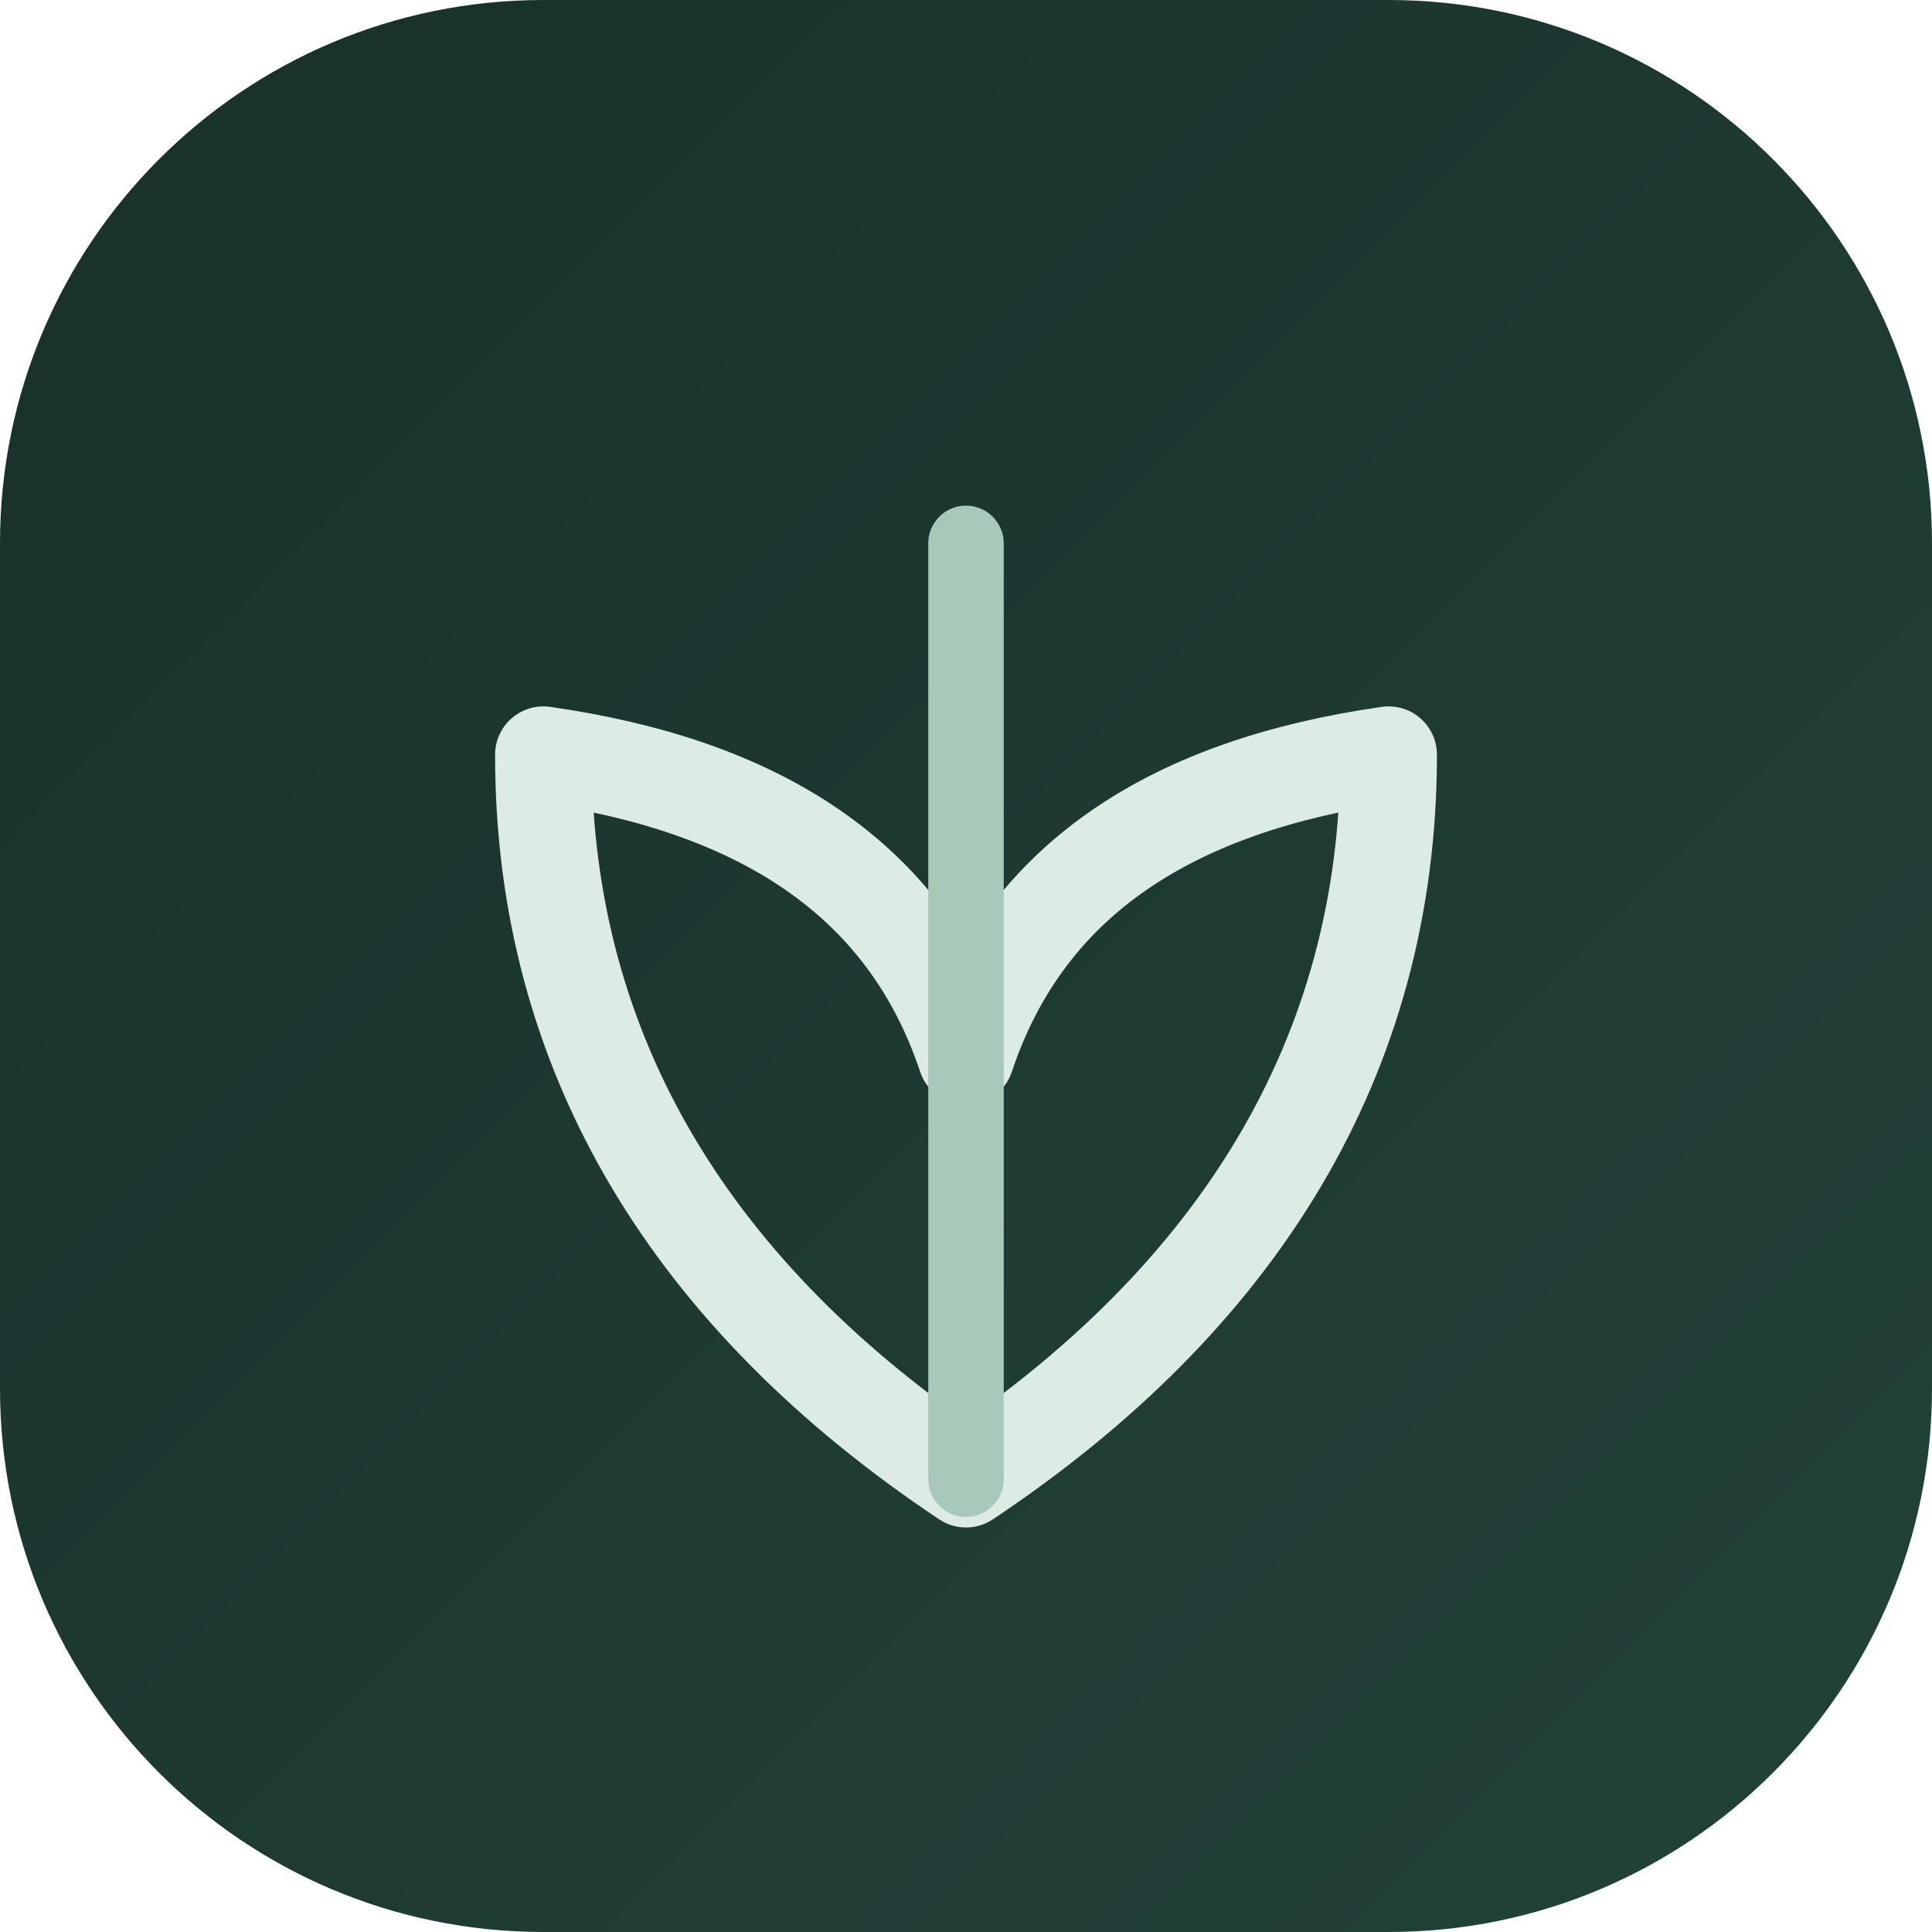
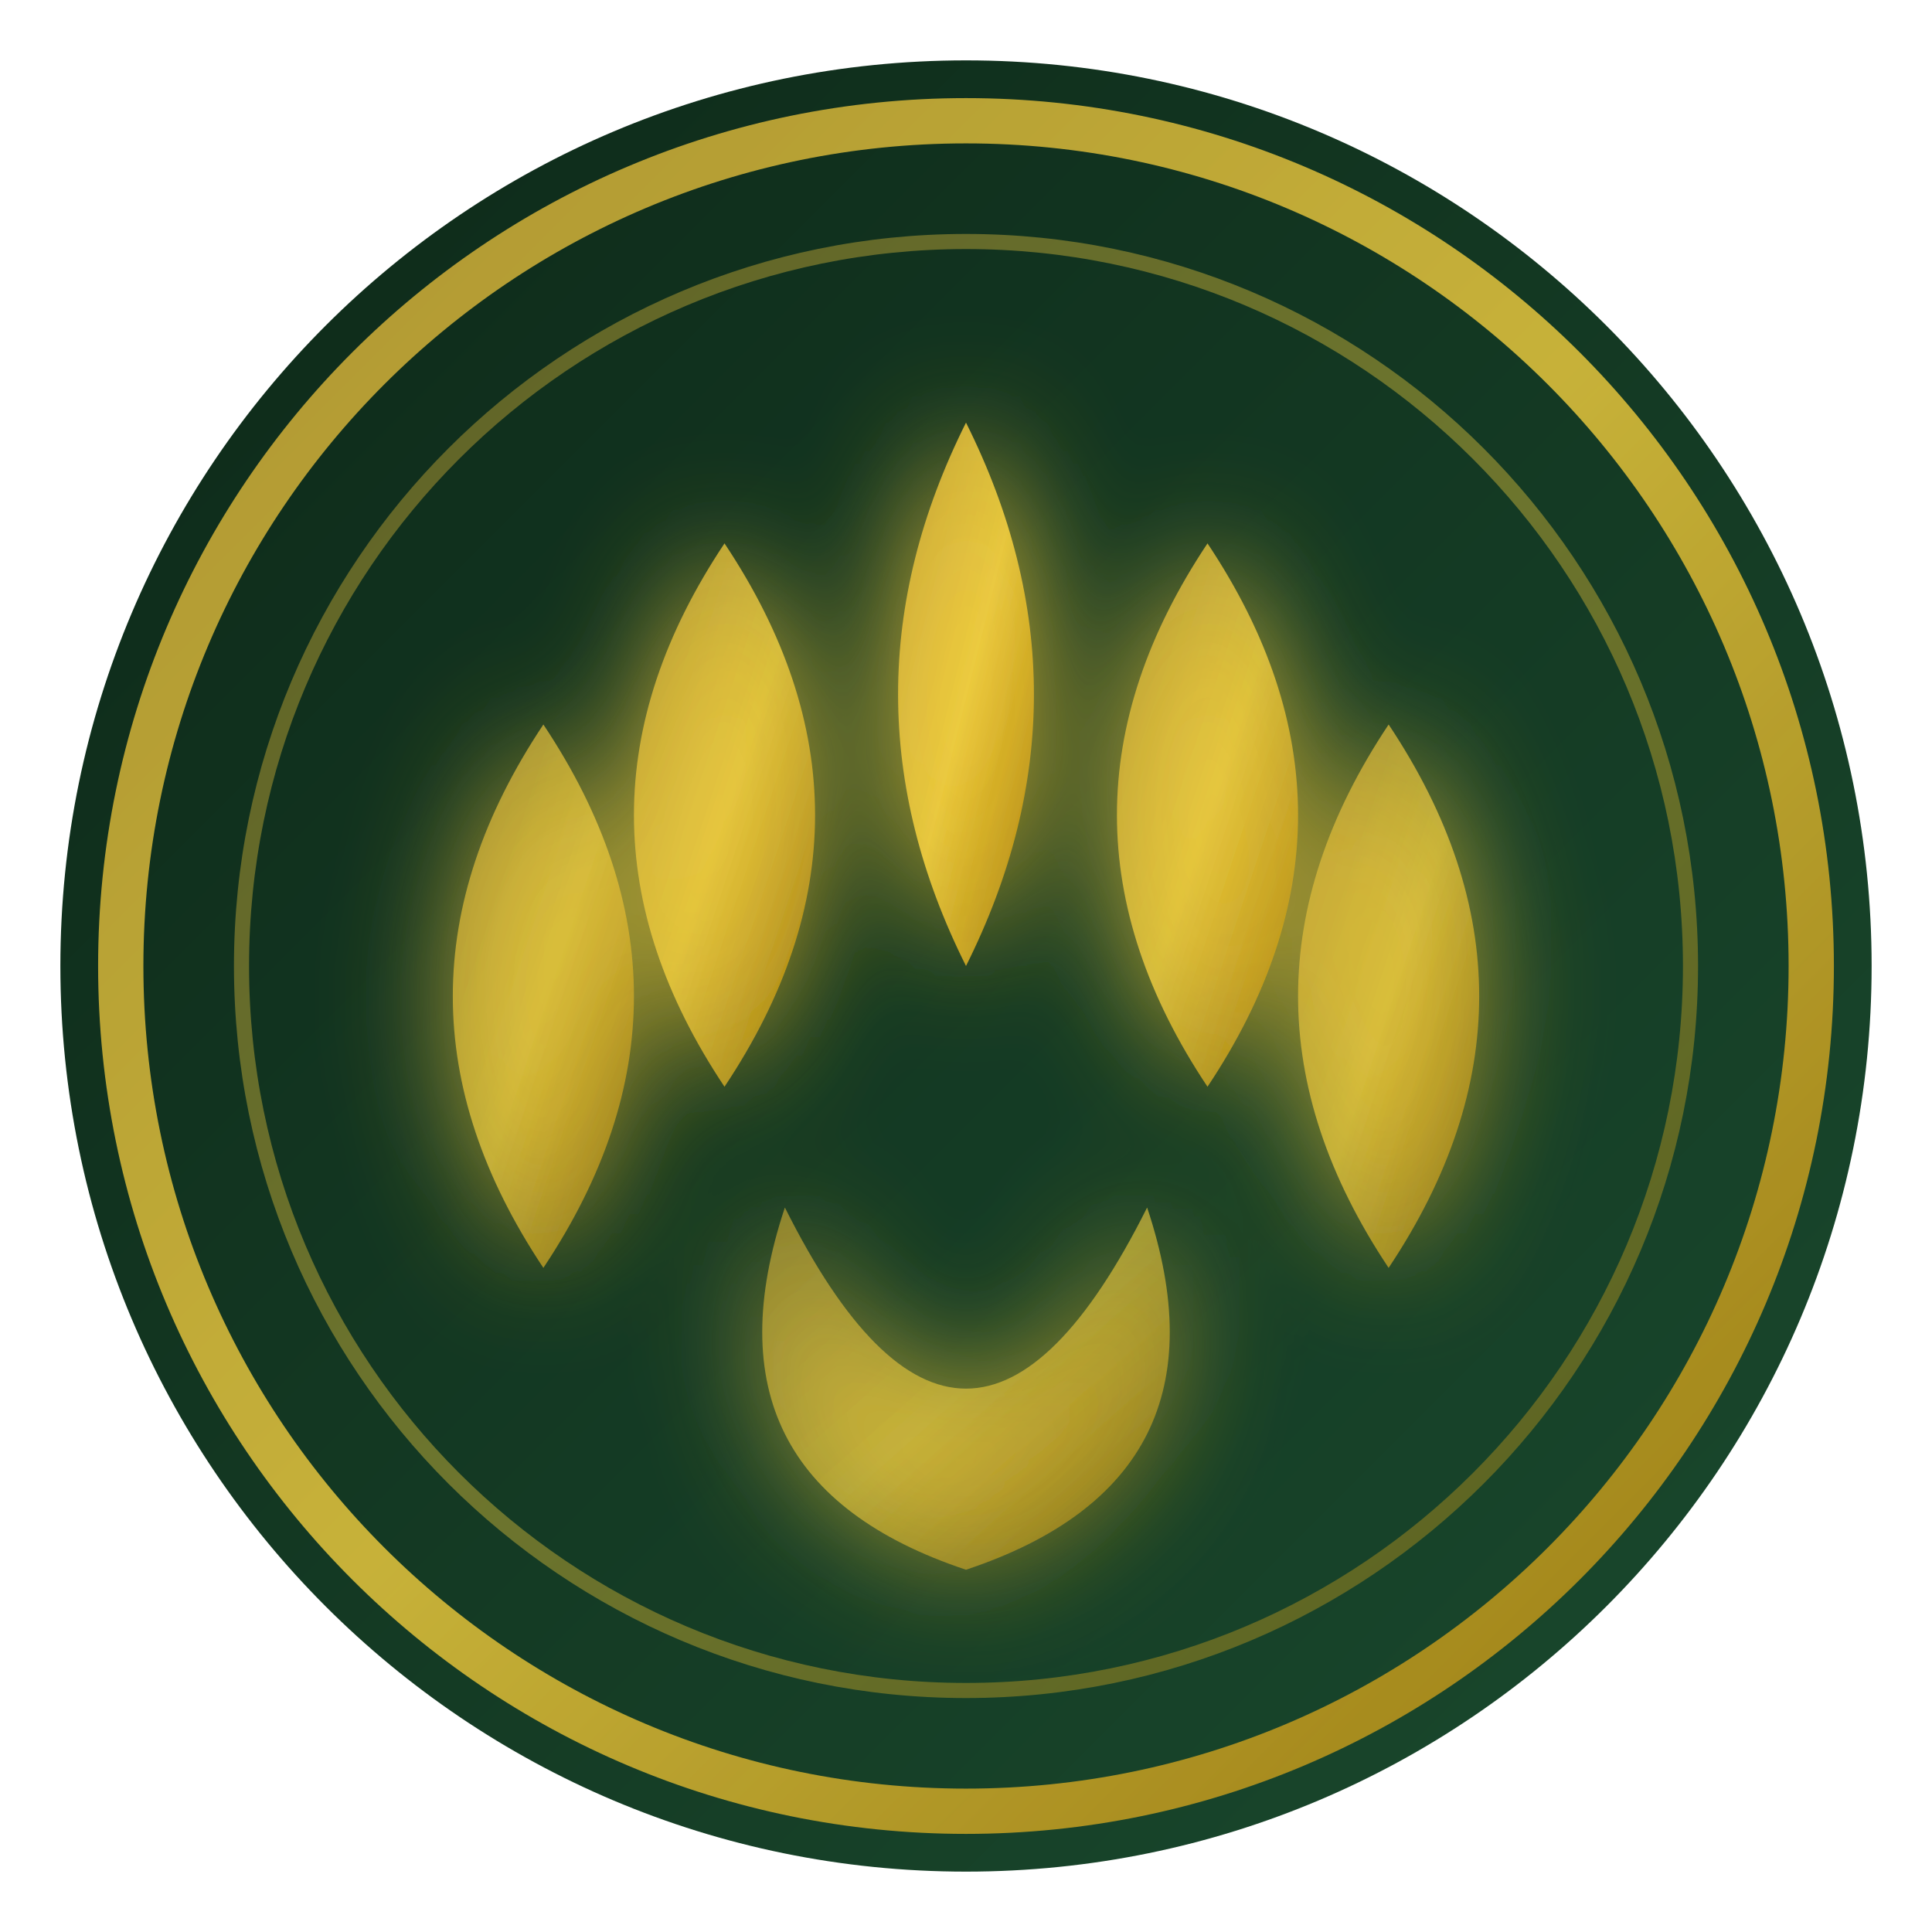
<svg xmlns="http://www.w3.org/2000/svg" viewBox="0 0 64 64" role="img" aria-label="Luxury Massage Bali">
  <defs>
-     <linearGradient id="brand" x1="8" y1="8" x2="56" y2="56" gradientUnits="userSpaceOnUse">
-       <stop stop-color="#19322c" />
-       <stop offset="1" stop-color="#214038" />
+     <linearGradient id="gold" x1="0%" y1="0%" x2="100%" y2="100%">
+       <stop offset="0%" stop-color="#d4af37" />
+       <stop offset="50%" stop-color="#f4d03f" />
+       <stop offset="100%" stop-color="#b8860b" />
    </linearGradient>
+     <linearGradient id="emerald" x1="0%" y1="0%" x2="100%" y2="100%">
+       <stop offset="0%" stop-color="#0d2818" />
+       <stop offset="100%" stop-color="#1a4a2e" />
+     </linearGradient>
+     <filter id="glow" x="-50%" y="-50%" width="200%" height="200%">
+       <feGaussianBlur stdDeviation="2" result="coloredBlur" />
+       <feMerge>
+         <feMergeNode in="coloredBlur" />
+         <feMergeNode in="SourceGraphic" />
+       </feMerge>
+     </filter>
  </defs>
-   <rect width="64" height="64" rx="18" fill="url(#brand)" />
-   <path d="M32 49c-9-6-14-14-14-24 7 1 12 4 14 10 2-6 7-9 14-10 0 10-5 18-14 24Z" fill="none" stroke="#dcebe4" stroke-width="3.2" stroke-linecap="round" stroke-linejoin="round" />
-   <path d="M32 18v31" stroke="#a8c8ba" stroke-width="2.5" stroke-linecap="round" />
+   <circle cx="32" cy="32" r="30" fill="url(#emerald)" />
+   <circle cx="32" cy="32" r="28" fill="none" stroke="url(#gold)" stroke-width="1.5" opacity="0.8" />
+   <g transform="translate(32, 32)" filter="url(#glow)">
+     <path d="M0,-18 C-3,-12 -3,-6 0,0 C3,-6 3,-12 0,-18" fill="url(#gold)" opacity="0.9" />
+     <path d="M-8,-14 C-12,-8 -12,-2 -8,4 C-4,-2 -4,-8 -8,-14" fill="url(#gold)" opacity="0.8" />
+     <path d="M-14,-8 C-18,-2 -18,4 -14,10 C-10,4 -10,-2 -14,-8" fill="url(#gold)" opacity="0.7" />
+     <path d="M8,-14 C12,-8 12,-2 8,4 C4,-2 4,-8 8,-14" fill="url(#gold)" opacity="0.8" />
+     <path d="M14,-8 C18,-2 18,4 14,10 C10,4 10,-2 14,-8" fill="url(#gold)" opacity="0.7" />
+     <path d="M-6,8 C-8,14 -6,18 0,20 C6,18 8,14 6,8 C4,12 2,14 0,14 C-2,14 -4,12 -6,8" fill="url(#gold)" opacity="0.6" />
+   </g>
+   <circle cx="32" cy="32" r="24" fill="none" stroke="url(#gold)" stroke-width="0.5" opacity="0.4" />
</svg>
